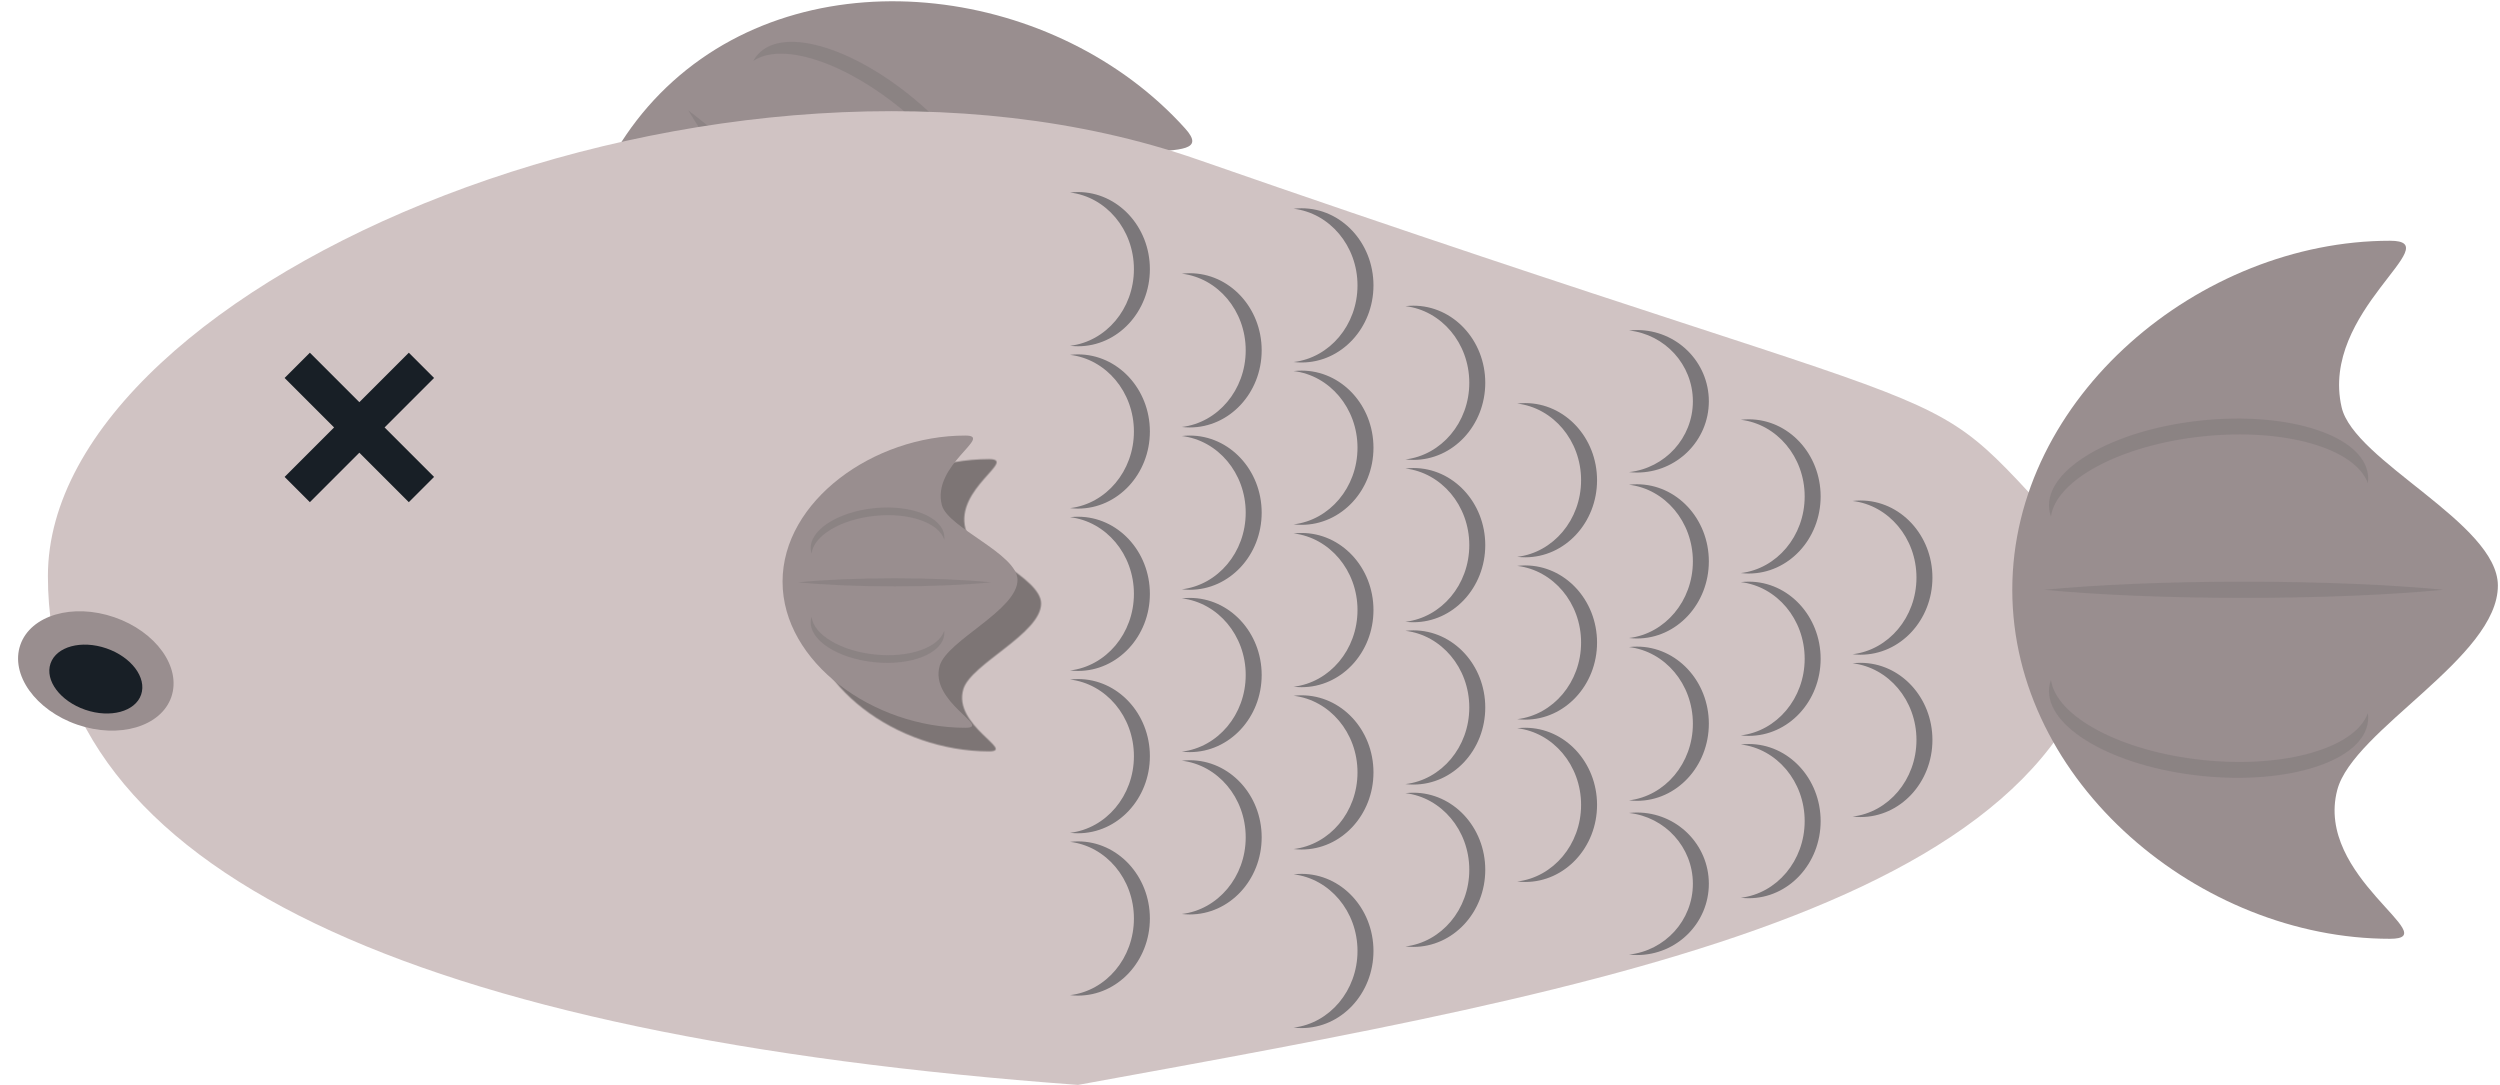
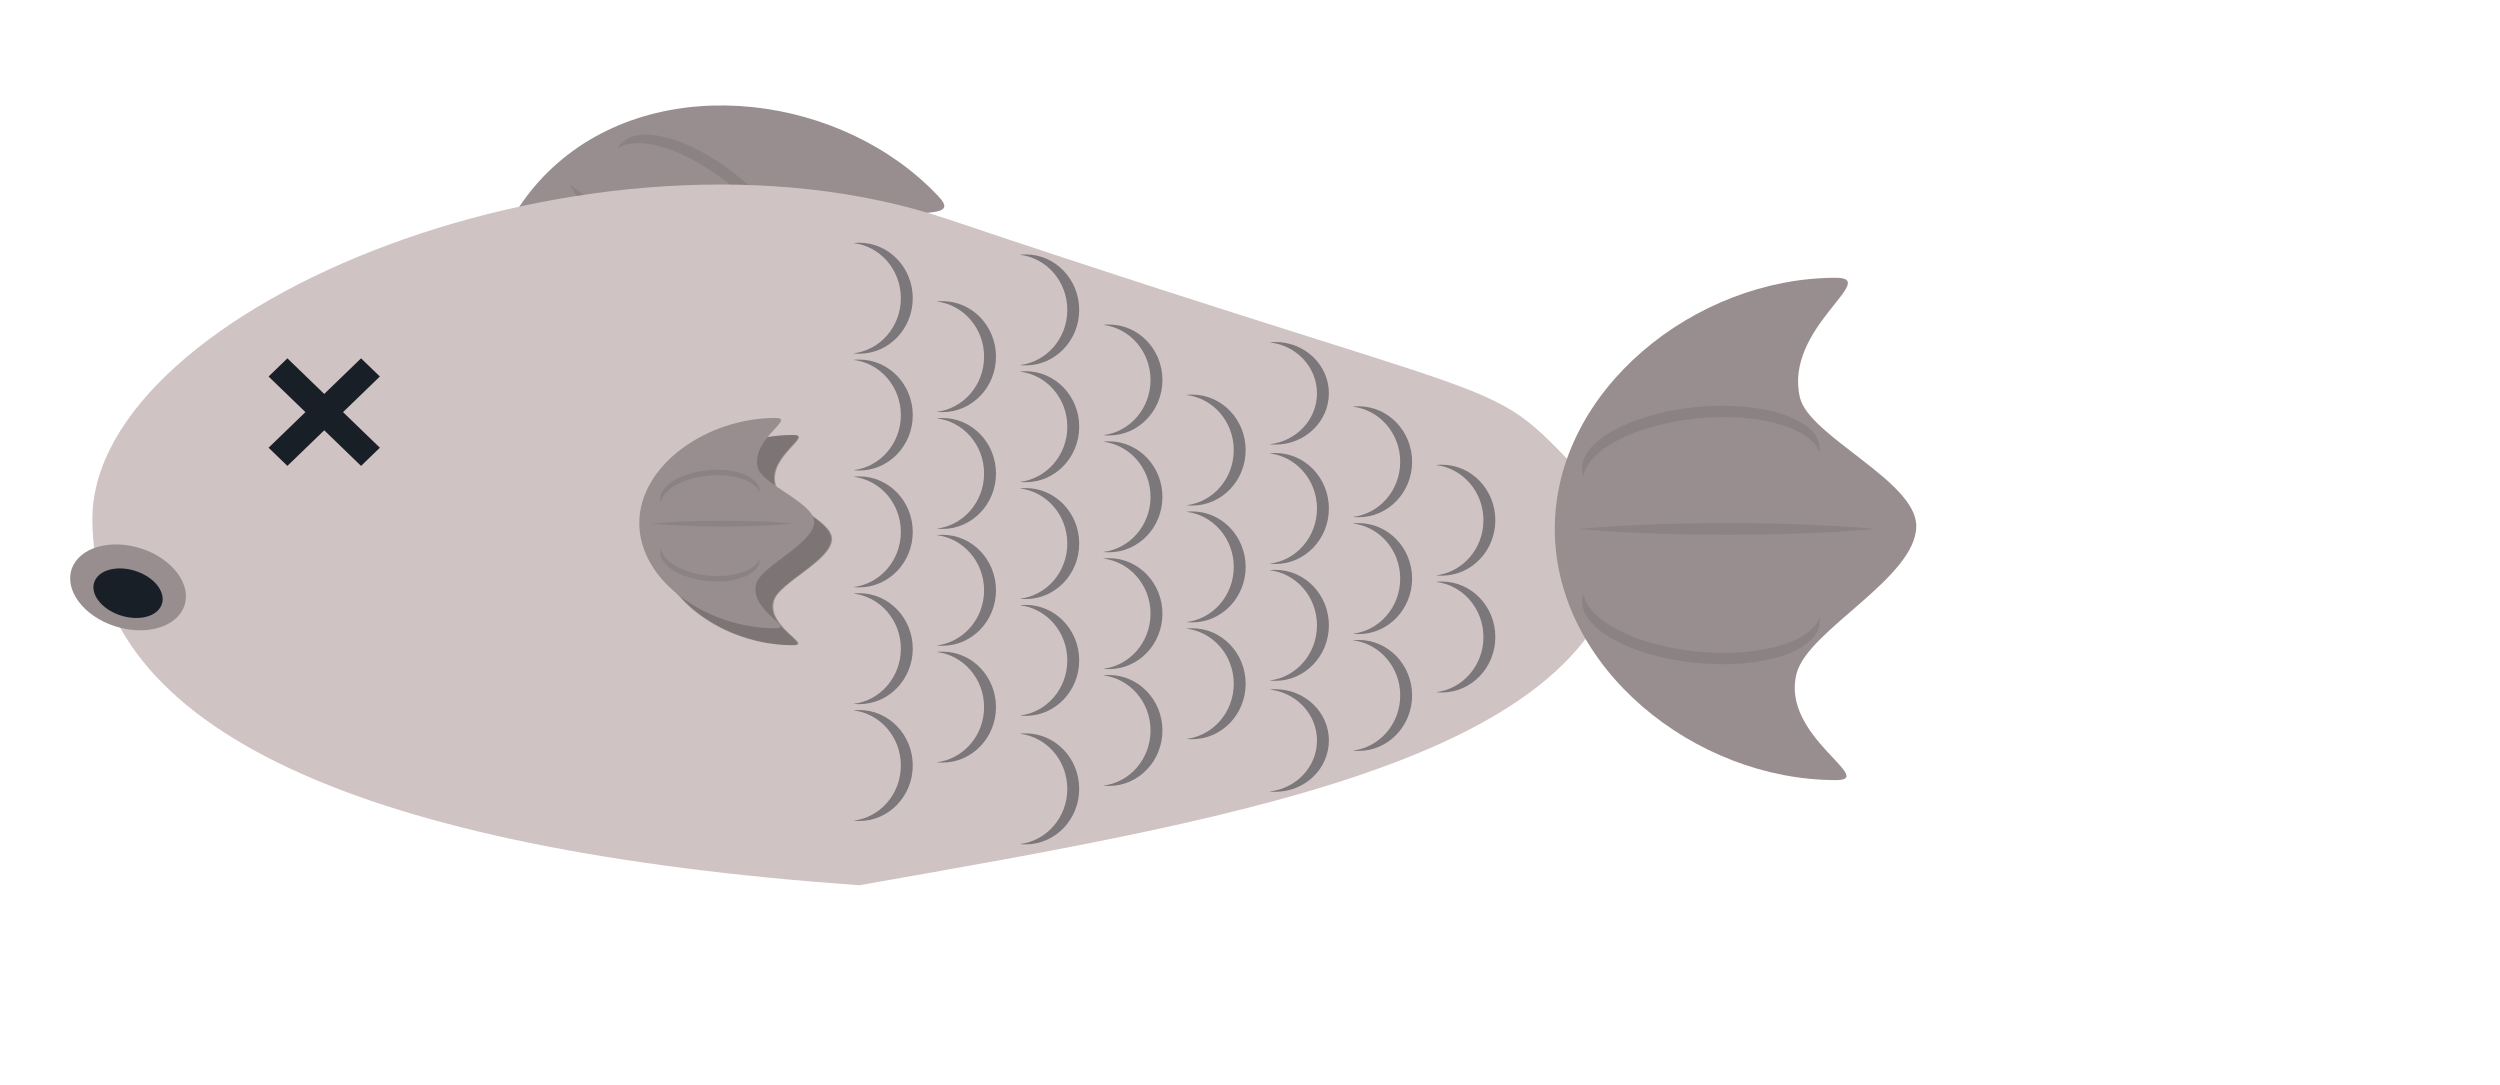
- <svg xmlns="http://www.w3.org/2000/svg" xmlns:xlink="http://www.w3.org/1999/xlink" width="106px" height="46px" viewBox="0 0 106 46" version="1.1">
-   <defs>
+ <svg xmlns="http://www.w3.org/2000/svg" xmlns:xlink="http://www.w3.org/1999/xlink" width="106px" height="46px" viewBox="0 0 106 46" version="1.1" id="svg2">
+   <defs id="defs8">
    <path d="M7.749,12.39 C8.908,12.39 6.199,11.291 6.667,9.748 C6.992,8.678 9.969,7.395 9.962,6.117 C9.956,5.013 7.009,3.912 6.756,2.954 C6.305,1.249 8.984,0 7.749,0 C3.858,0 0,2.774 0,6.195 C0,9.616 3.858,12.39 7.749,12.39 Z" id="path-1" />
    <filter x="-50%" y="-50%" width="200%" height="200%" filterUnits="objectBoundingBox" id="filter-2">
-       <feOffset dx="1" dy="1" in="SourceAlpha" result="shadowOffsetOuter1" />
-       <feColorMatrix values="0 0 0 0 0   0 0 0 0 0   0 0 0 0 0  0 0 0 0.4 0" type="matrix" in="shadowOffsetOuter1" />
+       <feOffset dx="1" dy="1" in="SourceAlpha" result="shadowOffsetOuter1" id="feOffset12" />
+       <feColorMatrix values="0 0 0 0 0   0 0 0 0 0   0 0 0 0 0  0 0 0 0.4 0" type="matrix" in="shadowOffsetOuter1" id="feColorMatrix14" />
    </filter>
  </defs>
-   <g id="Page-1" stroke="none" stroke-width="1" fill="none" fill-rule="evenodd">
-     <g id="Fish" transform="translate(0, -7)">
-       <g id="Tail-Copy" transform="translate(35.41027, 18.38256) rotate(48) translate(-35.41027, -18.38256) translate(24.91026, 3.382563)">
-         <path d="M16.015,29.597 C18.409,29.597 12.811,26.973 13.779,23.286 C14.451,20.731 20.603,17.667 20.589,14.613 C20.577,11.975 14.486,9.344 13.963,7.057 C13.031,2.984 18.568,-9.59232693e-14 16.015,-9.59232693e-14 C7.974,-9.59232693e-14 -1.3500312e-13,6.626 -1.3500312e-13,14.799 C-1.3500312e-13,22.972 7.974,29.597 16.015,29.597 Z" id="Oval-13" fill="#998E8F" />
-         <path d="M6.489,16.061 C6.6,16.088 6.713,16.102 6.827,16.102 C8.51,16.102 9.874,13.059 9.874,9.305 C9.874,5.551 8.51,2.508 6.827,2.508 C6.713,2.508 6.6,2.522 6.489,2.549 C8.012,2.925 9.197,5.806 9.197,9.305 C9.197,12.804 8.012,15.685 6.489,16.061 Z" id="Combined-Shape-Copy-38" fill-opacity="0.103" fill="#181F26" transform="translate(8.181475, 9.304958) rotate(264) translate(-8.181475, -9.304958) " />
-         <path d="M6.489,27.762 C6.6,27.789 6.713,27.803 6.827,27.803 C8.51,27.803 9.874,24.76 9.874,21.006 C9.874,17.252 8.51,14.209 6.827,14.209 C6.713,14.209 6.6,14.223 6.489,14.251 C8.012,14.626 9.197,17.508 9.197,21.006 C9.197,24.505 8.012,27.386 6.489,27.762 Z" id="Combined-Shape-Copy-40" fill-opacity="0.103" fill="#181F26" transform="translate(8.181475, 21.00626) scale(1, -1) rotate(264) translate(-8.181475, -21.00626) " />
-         <path d="M1.354,15.143 C3.575,15.57 6.55,15.831 9.818,15.831 C13.087,15.831 16.061,15.57 18.282,15.143 C16.061,14.716 13.087,14.455 9.818,14.455 C6.55,14.455 3.575,14.716 1.354,15.143 Z" id="Combined-Shape" fill-opacity="0.1" fill="#181F26" />
+   <g id="Page-1" transform="matrix(0.744461,0,0,0.7196289,2.404313,4.431792)" style="fill:none;fill-rule:evenodd;stroke:none;stroke-width:1">
+     <g id="fish" transform="translate(0,-7)">
+       <g id="Tail-Copy" transform="matrix(0.6691306,0.7431448,-0.7431448,0.6691306,39.53157,0.5425832)">
+         <path d="m 16.015,29.597 c 2.394,0 -3.203,-2.625 -2.235,-6.311 0.671,-2.555 6.823,-5.619 6.809,-8.673 C 20.577,11.975 14.486,9.344 13.963,7.057 13.031,2.984 18.568,0 16.015,0 7.974,0 0,6.626 0,14.799 0,22.972 7.974,29.597 16.015,29.597 Z" id="Oval-13" style="fill:#998e8f" />
+         <path d="m 6.489,16.061 c 0.111,0.027 0.224,0.041 0.339,0.041 1.683,0 3.047,-3.043 3.047,-6.797 0,-3.754 -1.364,-6.797 -3.047,-6.797 -0.114,0 -0.227,0.014 -0.339,0.041 1.524,0.376 2.709,3.257 2.709,6.756 0,3.499 -1.185,6.38 -2.709,6.756 z" id="Combined-Shape-Copy-38" transform="matrix(-0.1045285,-0.9945219,0.9945219,-0.1045285,-0.2173125,18.41425)" style="fill:#181f26;fill-opacity:0.103" />
+         <path d="m 6.489,27.762 c 0.111,0.027 0.224,0.041 0.339,0.041 1.683,0 3.047,-3.043 3.047,-6.797 0,-3.754 -1.364,-6.797 -3.047,-6.797 -0.114,0 -0.227,0.014 -0.339,0.041 1.524,0.376 2.709,3.257 2.709,6.756 0,3.499 -1.185,6.38 -2.709,6.756 z" id="Combined-Shape-Copy-40" transform="matrix(-0.1045285,0.9945219,0.9945219,0.1045285,-11.85451,10.67385)" style="fill:#181f26;fill-opacity:0.103" />
+         <path d="m 1.354,15.143 c 2.221,0.427 5.195,0.688 8.464,0.688 3.268,0 6.243,-0.261 8.464,-0.688 -2.221,-0.427 -5.195,-0.688 -8.464,-0.688 -3.268,0 -6.243,0.261 -8.464,0.688 z" id="Combined-Shape" style="fill:#181f26;fill-opacity:0.1" />
      </g>
-       <path d="M45.708,53 C68.392,48.87 89.384,45.194 89.384,31.428 C79.904,21.792 88.368,26.844 50.786,13.766 C30.7,6.776 2.031,18.883 2.031,31.428 C2.031,43.973 17.606,50.935 45.708,53 Z" id="Oval-12" fill="#D0C3C3" />
-       <path d="M14.479,24.366 L11.512,24.366 L11.512,25.881 L14.479,25.881 L14.479,28.848 L15.993,28.848 L15.993,25.881 L18.96,25.881 L18.96,24.366 L15.993,24.366 L15.993,21.399 L14.479,21.399 L14.479,24.366 Z" id="Combined-Shape" fill="#181F26" transform="translate(15.23587, 25.12338) rotate(45) translate(-15.23587, -25.12338) " />
-       <g id="Scales" transform="translate(45.36903, 15.14286)" fill-opacity="0.461" fill="#181F26">
-         <path d="M-7.64666108e-15,6.519 C0.111,6.532 0.224,6.539 0.339,6.539 C2.021,6.539 3.386,5.075 3.386,3.269 C3.386,1.464 2.021,0 0.339,0 C0.224,0 0.111,0.007 3.45556916e-15,0.02 C1.524,0.201 2.709,1.587 2.709,3.269 C2.709,4.952 1.524,6.338 -5.73152636e-15,6.519 Z" id="Combined-Shape" />
-         <path d="M-7.64666108e-15,13.402 C0.111,13.415 0.224,13.422 0.339,13.422 C2.021,13.422 3.386,11.958 3.386,10.153 C3.386,8.347 2.021,6.883 0.339,6.883 C0.224,6.883 0.111,6.89 3.45556916e-15,6.903 C1.524,7.084 2.709,8.47 2.709,10.153 C2.709,11.835 1.524,13.221 -5.73152636e-15,13.402 Z" id="Combined-Shape-Copy-8" />
-         <path d="M-1.72362125e-14,20.285 C0.111,20.298 0.224,20.305 0.339,20.305 C2.021,20.305 3.386,18.841 3.386,17.036 C3.386,15.23 2.021,13.766 0.339,13.766 C0.224,13.766 0.111,13.773 -4.4408921e-15,13.786 C1.524,13.967 2.709,15.353 2.709,17.036 C2.709,18.719 1.524,20.105 -1.68892678e-14,20.285 Z" id="Combined-Shape-Copy-9" />
-         <path d="M-1.57374114e-14,27.168 C0.111,27.182 0.224,27.188 0.339,27.188 C2.021,27.188 3.386,25.725 3.386,23.919 C3.386,22.113 2.021,20.649 0.339,20.649 C0.224,20.649 0.111,20.656 -6.38378239e-16,20.669 C1.524,20.85 2.709,22.236 2.709,23.919 C2.709,25.602 1.524,26.988 -1.32671651e-14,27.168 Z" id="Combined-Shape-Copy-10" />
-         <path d="M4.74,9.961 C4.851,9.974 4.964,9.981 5.079,9.981 C6.762,9.981 8.126,8.517 8.126,6.711 C8.126,4.905 6.762,3.442 5.079,3.442 C4.964,3.442 4.851,3.448 4.74,3.462 C6.264,3.642 7.449,5.028 7.449,6.711 C7.449,8.394 6.264,9.78 4.74,9.961 Z" id="Combined-Shape-Copy-15" />
-         <path d="M4.74,16.844 C4.851,16.857 4.964,16.864 5.079,16.864 C6.762,16.864 8.126,15.4 8.126,13.594 C8.126,11.788 6.762,10.325 5.079,10.325 C4.964,10.325 4.851,10.331 4.74,10.345 C6.264,10.525 7.449,11.911 7.449,13.594 C7.449,15.277 6.264,16.663 4.74,16.844 Z" id="Combined-Shape-Copy-14" />
-         <path d="M4.74,23.727 C4.851,23.74 4.964,23.747 5.079,23.747 C6.762,23.747 8.126,22.283 8.126,20.477 C8.126,18.672 6.762,17.208 5.079,17.208 C4.964,17.208 4.851,17.215 4.74,17.228 C6.264,17.408 7.449,18.794 7.449,20.477 C7.449,22.16 6.264,23.546 4.74,23.727 Z" id="Combined-Shape-Copy-13" />
-         <path d="M4.74,30.61 C4.851,30.623 4.964,30.63 5.079,30.63 C6.762,30.63 8.126,29.166 8.126,27.36 C8.126,25.555 6.762,24.091 5.079,24.091 C4.964,24.091 4.851,24.098 4.74,24.111 C6.264,24.292 7.449,25.677 7.449,27.36 C7.449,29.043 6.264,30.429 4.74,30.61 Z" id="Combined-Shape-Copy-12" />
-         <path d="M9.48,7.207 C9.591,7.221 9.704,7.227 9.819,7.227 C11.502,7.227 12.866,5.763 12.866,3.958 C12.866,2.152 11.502,0.688 9.819,0.688 C9.704,0.688 9.591,0.695 9.48,0.708 C11.004,0.889 12.189,2.275 12.189,3.958 C12.189,5.641 11.004,7.027 9.48,7.207 Z" id="Combined-Shape-Copy-19" />
-         <path d="M9.48,14.09 C9.591,14.104 9.704,14.11 9.819,14.11 C11.502,14.11 12.866,12.647 12.866,10.841 C12.866,9.035 11.502,7.571 9.819,7.571 C9.704,7.571 9.591,7.578 9.48,7.591 C11.004,7.772 12.189,9.158 12.189,10.841 C12.189,12.524 11.004,13.91 9.48,14.09 Z" id="Combined-Shape-Copy-18" />
-         <path d="M9.48,20.974 C9.591,20.987 9.704,20.994 9.819,20.994 C11.502,20.994 12.866,19.53 12.866,17.724 C12.866,15.918 11.502,14.455 9.819,14.455 C9.704,14.455 9.591,14.461 9.48,14.474 C11.004,14.655 12.189,16.041 12.189,17.724 C12.189,19.407 11.004,20.793 9.48,20.974 Z" id="Combined-Shape-Copy-17" />
-         <path d="M9.48,27.857 C9.591,27.87 9.704,27.877 9.819,27.877 C11.502,27.877 12.866,26.413 12.866,24.607 C12.866,22.801 11.502,21.338 9.819,21.338 C9.704,21.338 9.591,21.344 9.48,21.358 C11.004,21.538 12.189,22.924 12.189,24.607 C12.189,26.29 11.004,27.676 9.48,27.857 Z" id="Combined-Shape-Copy-16" />
-         <path d="M14.22,11.337 C14.331,11.35 14.444,11.357 14.559,11.357 C16.242,11.357 17.606,9.893 17.606,8.088 C17.606,6.282 16.242,4.818 14.559,4.818 C14.444,4.818 14.331,4.825 14.22,4.838 C15.744,5.019 16.929,6.405 16.929,8.088 C16.929,9.771 15.744,11.156 14.22,11.337 Z" id="Combined-Shape-Copy-23" />
-         <path d="M14.22,18.22 C14.331,18.233 14.444,18.24 14.559,18.24 C16.242,18.24 17.606,16.776 17.606,14.971 C17.606,13.165 16.242,11.701 14.559,11.701 C14.444,11.701 14.331,11.708 14.22,11.721 C15.744,11.902 16.929,13.288 16.929,14.971 C16.929,16.654 15.744,18.04 14.22,18.22 Z" id="Combined-Shape-Copy-22" />
-         <path d="M14.22,25.103 C14.331,25.117 14.444,25.123 14.559,25.123 C16.242,25.123 17.606,23.66 17.606,21.854 C17.606,20.048 16.242,18.584 14.559,18.584 C14.444,18.584 14.331,18.591 14.22,18.604 C15.744,18.785 16.929,20.171 16.929,21.854 C16.929,23.537 15.744,24.923 14.22,25.103 Z" id="Combined-Shape-Copy-21" />
-         <path d="M14.22,31.987 C14.331,32 14.444,32.006 14.559,32.006 C16.242,32.006 17.606,30.543 17.606,28.737 C17.606,26.931 16.242,25.468 14.559,25.468 C14.444,25.468 14.331,25.474 14.22,25.487 C15.744,25.668 16.929,27.054 16.929,28.737 C16.929,30.42 15.744,31.806 14.22,31.987 Z" id="Combined-Shape-Copy-20" />
-         <path d="M9.48,35.428 C9.591,35.441 9.704,35.448 9.819,35.448 C11.502,35.448 12.866,33.984 12.866,32.179 C12.866,30.373 11.502,28.909 9.819,28.909 C9.704,28.909 9.591,28.916 9.48,28.929 C11.004,29.11 12.189,30.496 12.189,32.179 C12.189,33.861 11.004,35.247 9.48,35.428 Z" id="Combined-Shape-Copy-27" />
-         <path d="M18.96,15.467 C19.071,15.48 19.184,15.487 19.299,15.487 C20.982,15.487 22.346,14.023 22.346,12.218 C22.346,10.412 20.982,8.948 19.299,8.948 C19.184,8.948 19.071,8.955 18.96,8.968 C20.484,9.149 21.669,10.535 21.669,12.218 C21.669,13.9 20.484,15.286 18.96,15.467 Z" id="Combined-Shape-Copy-26" />
-         <path d="M18.96,22.35 C19.071,22.363 19.184,22.37 19.299,22.37 C20.982,22.37 22.346,20.906 22.346,19.101 C22.346,17.295 20.982,15.831 19.299,15.831 C19.184,15.831 19.071,15.838 18.96,15.851 C20.484,16.032 21.669,17.418 21.669,19.101 C21.669,20.784 20.484,22.169 18.96,22.35 Z" id="Combined-Shape-Copy-25" />
-         <path d="M18.96,29.233 C19.071,29.246 19.184,29.253 19.299,29.253 C20.982,29.253 22.346,27.789 22.346,25.984 C22.346,24.178 20.982,22.714 19.299,22.714 C19.184,22.714 19.071,22.721 18.96,22.734 C20.484,22.915 21.669,24.301 21.669,25.984 C21.669,27.667 20.484,29.053 18.96,29.233 Z" id="Combined-Shape-Copy-24" />
-         <path d="M23.7,11.875 C23.811,11.887 23.924,11.893 24.039,11.893 C25.722,11.893 27.086,10.54 27.086,8.872 C27.086,7.203 25.722,5.851 24.039,5.851 C23.924,5.851 23.811,5.857 23.7,5.869 C25.224,6.036 26.409,7.317 26.409,8.872 C26.409,10.427 25.224,11.708 23.7,11.875 Z" id="Combined-Shape-Copy-31" />
-         <path d="M23.7,18.909 C23.811,18.922 23.924,18.929 24.039,18.929 C25.722,18.929 27.086,17.465 27.086,15.659 C27.086,13.853 25.722,12.39 24.039,12.39 C23.924,12.39 23.811,12.396 23.7,12.41 C25.224,12.59 26.409,13.976 26.409,15.659 C26.409,17.342 25.224,18.728 23.7,18.909 Z" id="Combined-Shape-Copy-30" />
-         <path d="M23.7,25.792 C23.811,25.805 23.924,25.812 24.039,25.812 C25.722,25.812 27.086,24.348 27.086,22.542 C27.086,20.737 25.722,19.273 24.039,19.273 C23.924,19.273 23.811,19.279 23.7,19.293 C25.224,19.473 26.409,20.859 26.409,22.542 C26.409,24.225 25.224,25.611 23.7,25.792 Z" id="Combined-Shape-Copy-29" />
-         <path d="M23.7,32.332 C23.811,32.344 23.924,32.351 24.039,32.351 C25.722,32.351 27.086,30.998 27.086,29.329 C27.086,27.661 25.722,26.308 24.039,26.308 C23.924,26.308 23.811,26.315 23.7,26.327 C25.224,26.494 26.409,27.774 26.409,29.329 C26.409,30.885 25.224,32.165 23.7,32.332 Z" id="Combined-Shape-Copy-28" />
-         <path d="M28.44,16.155 C28.551,16.169 28.664,16.175 28.779,16.175 C30.462,16.175 31.826,14.712 31.826,12.906 C31.826,11.1 30.462,9.636 28.779,9.636 C28.664,9.636 28.551,9.643 28.44,9.656 C29.964,9.837 31.149,11.223 31.149,12.906 C31.149,14.589 29.964,15.975 28.44,16.155 Z" id="Combined-Shape-Copy-35" />
-         <path d="M28.44,23.038 C28.551,23.052 28.664,23.058 28.779,23.058 C30.462,23.058 31.826,21.595 31.826,19.789 C31.826,17.983 30.462,16.519 28.779,16.519 C28.664,16.519 28.551,16.526 28.44,16.539 C29.964,16.72 31.149,18.106 31.149,19.789 C31.149,21.472 29.964,22.858 28.44,23.038 Z" id="Combined-Shape-Copy-34" />
-         <path d="M28.44,29.922 C28.551,29.935 28.664,29.942 28.779,29.942 C30.462,29.942 31.826,28.478 31.826,26.672 C31.826,24.866 30.462,23.403 28.779,23.403 C28.664,23.403 28.551,23.409 28.44,23.423 C29.964,23.603 31.149,24.989 31.149,26.672 C31.149,28.355 29.964,29.741 28.44,29.922 Z" id="Combined-Shape-Copy-33" />
-         <path d="M33.18,19.597 C33.291,19.61 33.404,19.617 33.519,19.617 C35.202,19.617 36.566,18.153 36.566,16.347 C36.566,14.542 35.202,13.078 33.519,13.078 C33.404,13.078 33.291,13.085 33.18,13.098 C34.704,13.279 35.889,14.665 35.889,16.347 C35.889,18.03 34.704,19.416 33.18,19.597 Z" id="Combined-Shape-Copy-37" />
-         <path d="M33.18,26.48 C33.291,26.493 33.404,26.5 33.519,26.5 C35.202,26.5 36.566,25.036 36.566,23.231 C36.566,21.425 35.202,19.961 33.519,19.961 C33.404,19.961 33.291,19.968 33.18,19.981 C34.704,20.162 35.889,21.548 35.889,23.231 C35.889,24.913 34.704,26.299 33.18,26.48 Z" id="Combined-Shape-Copy-36" />
-         <path d="M-8.8817842e-16,34.051 C0.111,34.065 0.224,34.071 0.339,34.071 C2.021,34.071 3.386,32.608 3.386,30.802 C3.386,28.996 2.021,27.532 0.339,27.532 C0.224,27.532 0.111,27.539 7.56339436e-15,27.552 C1.524,27.733 2.709,29.119 2.709,30.802 C2.709,32.485 1.524,33.871 -1.23512311e-15,34.051 Z" id="Combined-Shape-Copy-11" />
+       <path d="M 45.708,53 C 68.392,48.87 89.384,45.194 89.384,31.428 79.904,21.792 88.368,26.844 50.786,13.766 30.7,6.776 2.031,18.883 2.031,31.428 2.031,43.973 17.606,50.935 45.708,53 Z" id="Oval-12" style="fill:#d0c3c3" />
+       <path d="m 14.479,24.366 -2.967,0 0,1.514 2.967,0 0,2.967 1.514,0 0,-2.967 2.967,0 0,-1.514 -2.967,0 0,-2.967 -1.514,0 0,2.967 z" id="path24" transform="matrix(0.7071068,0.7071068,-0.7071068,0.7071068,22.22739,-3.414919)" style="fill:#181f26" />
+       <g id="Scales" transform="translate(45.36903,15.14286)" style="fill:#181f26;fill-opacity:0.461">
+         <path d="M 0,6.519 C 0.111,6.532 0.224,6.539 0.339,6.539 2.021,6.539 3.386,5.075 3.386,3.269 3.386,1.464 2.021,0 0.339,0 0.224,0 0.111,0.007 0,0.02 1.524,0.201 2.709,1.587 2.709,3.269 2.709,4.952 1.524,6.338 0,6.519 Z" id="path27" />
+         <path d="m 0,13.402 c 0.111,0.013 0.224,0.02 0.339,0.02 1.683,0 3.047,-1.464 3.047,-3.269 0,-1.806 -1.364,-3.269 -3.047,-3.269 C 0.224,6.883 0.111,6.89 0,6.903 1.524,7.084 2.709,8.47 2.709,10.153 2.709,11.835 1.524,13.221 0,13.402 Z" id="Combined-Shape-Copy-8" />
+         <path d="m 0,20.285 c 0.111,0.013 0.224,0.02 0.339,0.02 1.683,0 3.047,-1.464 3.047,-3.269 0,-1.806 -1.364,-3.269 -3.047,-3.269 -0.114,0 -0.227,0.007 -0.339,0.02 1.524,0.181 2.709,1.567 2.709,3.25 0,1.683 -1.185,3.069 -2.709,3.25 z" id="Combined-Shape-Copy-9" />
+         <path d="m 0,27.168 c 0.111,0.013 0.224,0.02 0.339,0.02 1.683,0 3.047,-1.464 3.047,-3.269 0,-1.806 -1.364,-3.269 -3.047,-3.269 -0.114,0 -0.227,0.007 -0.339,0.02 1.524,0.181 2.709,1.567 2.709,3.25 0,1.683 -1.185,3.069 -2.709,3.25 z" id="Combined-Shape-Copy-10" />
+         <path d="m 4.74,9.961 c 0.111,0.013 0.224,0.02 0.339,0.02 1.683,0 3.047,-1.464 3.047,-3.269 0,-1.806 -1.364,-3.269 -3.047,-3.269 -0.114,0 -0.227,0.007 -0.339,0.02 1.524,0.181 2.709,1.567 2.709,3.25 0,1.683 -1.185,3.069 -2.709,3.25 z" id="Combined-Shape-Copy-15" />
+         <path d="m 4.74,16.844 c 0.111,0.013 0.224,0.02 0.339,0.02 1.683,0 3.047,-1.464 3.047,-3.269 0,-1.806 -1.364,-3.269 -3.047,-3.269 -0.114,0 -0.227,0.007 -0.339,0.02 1.524,0.181 2.709,1.567 2.709,3.25 0,1.683 -1.185,3.069 -2.709,3.25 z" id="Combined-Shape-Copy-14" />
+         <path d="m 4.74,23.727 c 0.111,0.013 0.224,0.02 0.339,0.02 1.683,0 3.047,-1.464 3.047,-3.269 0,-1.806 -1.364,-3.269 -3.047,-3.269 -0.114,0 -0.227,0.007 -0.339,0.02 1.524,0.181 2.709,1.567 2.709,3.25 0,1.683 -1.185,3.069 -2.709,3.25 z" id="Combined-Shape-Copy-13" />
+         <path d="m 4.74,30.61 c 0.111,0.013 0.224,0.02 0.339,0.02 1.683,0 3.047,-1.464 3.047,-3.269 0,-1.806 -1.364,-3.269 -3.047,-3.269 -0.114,0 -0.227,0.007 -0.339,0.02 1.524,0.181 2.709,1.567 2.709,3.25 0,1.683 -1.185,3.069 -2.709,3.25 z" id="Combined-Shape-Copy-12" />
+         <path d="m 9.48,7.207 c 0.111,0.013 0.224,0.02 0.339,0.02 1.683,0 3.047,-1.464 3.047,-3.269 0,-1.806 -1.364,-3.269 -3.047,-3.269 -0.114,0 -0.227,0.007 -0.339,0.02 1.524,0.181 2.709,1.567 2.709,3.25 0,1.683 -1.185,3.069 -2.709,3.25 z" id="Combined-Shape-Copy-19" />
+         <path d="m 9.48,14.09 c 0.111,0.013 0.224,0.02 0.339,0.02 1.683,0 3.047,-1.464 3.047,-3.269 0,-1.806 -1.364,-3.269 -3.047,-3.269 -0.114,0 -0.227,0.007 -0.339,0.02 1.524,0.181 2.709,1.567 2.709,3.25 0,1.683 -1.185,3.069 -2.709,3.25 z" id="Combined-Shape-Copy-18" />
+         <path d="m 9.48,20.974 c 0.111,0.013 0.224,0.02 0.339,0.02 1.683,0 3.047,-1.464 3.047,-3.269 0,-1.806 -1.364,-3.269 -3.047,-3.269 -0.114,0 -0.227,0.007 -0.339,0.02 1.524,0.181 2.709,1.567 2.709,3.25 0,1.683 -1.185,3.069 -2.709,3.25 z" id="Combined-Shape-Copy-17" />
+         <path d="m 9.48,27.857 c 0.111,0.013 0.224,0.02 0.339,0.02 1.683,0 3.047,-1.464 3.047,-3.269 0,-1.806 -1.364,-3.269 -3.047,-3.269 -0.114,0 -0.227,0.007 -0.339,0.02 1.524,0.181 2.709,1.567 2.709,3.25 0,1.683 -1.185,3.069 -2.709,3.25 z" id="Combined-Shape-Copy-16" />
+         <path d="m 14.22,11.337 c 0.111,0.013 0.224,0.02 0.339,0.02 1.683,0 3.047,-1.464 3.047,-3.269 0,-1.806 -1.364,-3.269 -3.047,-3.269 -0.114,0 -0.227,0.007 -0.339,0.02 1.524,0.181 2.709,1.567 2.709,3.25 0,1.683 -1.185,3.069 -2.709,3.25 z" id="Combined-Shape-Copy-23" />
+         <path d="m 14.22,18.22 c 0.111,0.013 0.224,0.02 0.339,0.02 1.683,0 3.047,-1.464 3.047,-3.269 0,-1.806 -1.364,-3.269 -3.047,-3.269 -0.114,0 -0.227,0.007 -0.339,0.02 1.524,0.181 2.709,1.567 2.709,3.25 0,1.683 -1.185,3.069 -2.709,3.25 z" id="Combined-Shape-Copy-22" />
+         <path d="m 14.22,25.103 c 0.111,0.013 0.224,0.02 0.339,0.02 1.683,0 3.047,-1.464 3.047,-3.269 0,-1.806 -1.364,-3.269 -3.047,-3.269 -0.114,0 -0.227,0.007 -0.339,0.02 1.524,0.181 2.709,1.567 2.709,3.25 0,1.683 -1.185,3.069 -2.709,3.25 z" id="Combined-Shape-Copy-21" />
+         <path d="m 14.22,31.987 c 0.111,0.013 0.224,0.02 0.339,0.02 1.683,0 3.047,-1.464 3.047,-3.269 0,-1.806 -1.364,-3.269 -3.047,-3.269 -0.114,0 -0.227,0.007 -0.339,0.02 1.524,0.181 2.709,1.567 2.709,3.25 0,1.683 -1.185,3.069 -2.709,3.25 z" id="Combined-Shape-Copy-20" />
+         <path d="m 9.48,35.428 c 0.111,0.013 0.224,0.02 0.339,0.02 1.683,0 3.047,-1.464 3.047,-3.269 0,-1.806 -1.364,-3.269 -3.047,-3.269 -0.114,0 -0.227,0.007 -0.339,0.02 1.524,0.181 2.709,1.567 2.709,3.25 0,1.683 -1.185,3.069 -2.709,3.25 z" id="Combined-Shape-Copy-27" />
+         <path d="m 18.96,15.467 c 0.111,0.013 0.224,0.02 0.339,0.02 1.683,0 3.047,-1.464 3.047,-3.269 0,-1.806 -1.364,-3.269 -3.047,-3.269 -0.114,0 -0.227,0.007 -0.339,0.02 1.524,0.181 2.709,1.567 2.709,3.25 0,1.683 -1.185,3.069 -2.709,3.25 z" id="Combined-Shape-Copy-26" />
+         <path d="m 18.96,22.35 c 0.111,0.013 0.224,0.02 0.339,0.02 1.683,0 3.047,-1.464 3.047,-3.269 0,-1.806 -1.364,-3.269 -3.047,-3.269 -0.114,0 -0.227,0.007 -0.339,0.02 1.524,0.181 2.709,1.567 2.709,3.25 0,1.683 -1.185,3.069 -2.709,3.25 z" id="Combined-Shape-Copy-25" />
+         <path d="m 18.96,29.233 c 0.111,0.013 0.224,0.02 0.339,0.02 1.683,0 3.047,-1.464 3.047,-3.269 0,-1.806 -1.364,-3.269 -3.047,-3.269 -0.114,0 -0.227,0.007 -0.339,0.02 1.524,0.181 2.709,1.567 2.709,3.25 0,1.683 -1.185,3.069 -2.709,3.25 z" id="Combined-Shape-Copy-24" />
+         <path d="m 23.7,11.875 c 0.111,0.012 0.224,0.018 0.339,0.018 1.683,0 3.047,-1.353 3.047,-3.021 0,-1.669 -1.364,-3.021 -3.047,-3.021 -0.114,0 -0.227,0.006 -0.339,0.018 1.524,0.167 2.709,1.448 2.709,3.003 0,1.555 -1.185,2.836 -2.709,3.003 z" id="Combined-Shape-Copy-31" />
+         <path d="m 23.7,18.909 c 0.111,0.013 0.224,0.02 0.339,0.02 1.683,0 3.047,-1.464 3.047,-3.269 0,-1.806 -1.364,-3.269 -3.047,-3.269 -0.114,0 -0.227,0.007 -0.339,0.02 1.524,0.181 2.709,1.567 2.709,3.25 0,1.683 -1.185,3.069 -2.709,3.25 z" id="Combined-Shape-Copy-30" />
+         <path d="m 23.7,25.792 c 0.111,0.013 0.224,0.02 0.339,0.02 1.683,0 3.047,-1.464 3.047,-3.269 0,-1.806 -1.364,-3.269 -3.047,-3.269 -0.114,0 -0.227,0.007 -0.339,0.02 1.524,0.181 2.709,1.567 2.709,3.25 0,1.683 -1.185,3.069 -2.709,3.25 z" id="Combined-Shape-Copy-29" />
+         <path d="m 23.7,32.332 c 0.111,0.012 0.224,0.018 0.339,0.018 1.683,0 3.047,-1.353 3.047,-3.021 0,-1.669 -1.364,-3.021 -3.047,-3.021 -0.114,0 -0.227,0.006 -0.339,0.018 1.524,0.167 2.709,1.448 2.709,3.003 0,1.555 -1.185,2.836 -2.709,3.003 z" id="Combined-Shape-Copy-28" />
+         <path d="m 28.44,16.155 c 0.111,0.013 0.224,0.02 0.339,0.02 1.683,0 3.047,-1.464 3.047,-3.269 0,-1.806 -1.364,-3.269 -3.047,-3.269 -0.114,0 -0.227,0.007 -0.339,0.02 1.524,0.181 2.709,1.567 2.709,3.25 0,1.683 -1.185,3.069 -2.709,3.25 z" id="Combined-Shape-Copy-35" />
+         <path d="m 28.44,23.038 c 0.111,0.013 0.224,0.02 0.339,0.02 1.683,0 3.047,-1.464 3.047,-3.269 0,-1.806 -1.364,-3.269 -3.047,-3.269 -0.114,0 -0.227,0.007 -0.339,0.02 1.524,0.181 2.709,1.567 2.709,3.25 0,1.683 -1.185,3.069 -2.709,3.25 z" id="Combined-Shape-Copy-34" />
+         <path d="m 28.44,29.922 c 0.111,0.013 0.224,0.02 0.339,0.02 1.683,0 3.047,-1.464 3.047,-3.269 0,-1.806 -1.364,-3.269 -3.047,-3.269 -0.114,0 -0.227,0.007 -0.339,0.02 1.524,0.181 2.709,1.567 2.709,3.25 0,1.683 -1.185,3.069 -2.709,3.25 z" id="Combined-Shape-Copy-33" />
+         <path d="m 33.18,19.597 c 0.111,0.013 0.224,0.02 0.339,0.02 1.683,0 3.047,-1.464 3.047,-3.269 0,-1.806 -1.364,-3.269 -3.047,-3.269 -0.114,0 -0.227,0.007 -0.339,0.02 1.524,0.181 2.709,1.567 2.709,3.25 0,1.683 -1.185,3.069 -2.709,3.25 z" id="Combined-Shape-Copy-37" />
+         <path d="M 33.18,26.48 C 33.291,26.493 33.404,26.5 33.519,26.5 c 1.683,0 3.047,-1.464 3.047,-3.269 0,-1.806 -1.364,-3.269 -3.047,-3.269 -0.114,0 -0.227,0.007 -0.339,0.02 1.524,0.181 2.709,1.567 2.709,3.25 0,1.683 -1.185,3.069 -2.709,3.25 z" id="Combined-Shape-Copy-36" />
+         <path d="m 0,34.051 c 0.111,0.013 0.224,0.02 0.339,0.02 1.683,0 3.047,-1.464 3.047,-3.269 0,-1.806 -1.364,-3.269 -3.047,-3.269 -0.114,0 -0.227,0.007 -0.339,0.02 1.524,0.181 2.709,1.567 2.709,3.25 0,1.683 -1.185,3.069 -2.709,3.25 z" id="Combined-Shape-Copy-11" />
      </g>
-       <g id="Tail" transform="translate(85.32086, 17.20779)">
-         <path d="M16.015,29.597 C18.409,29.597 12.811,26.973 13.779,23.286 C14.451,20.731 20.603,17.667 20.589,14.613 C20.577,11.975 14.486,9.344 13.963,7.057 C13.031,2.984 18.568,0 16.015,0 C7.974,0 0,6.626 0,14.799 C0,22.972 7.974,29.597 16.015,29.597 Z" id="Oval-13" fill="#998E8F" />
-         <path d="M6.489,16.061 C6.6,16.088 6.713,16.102 6.827,16.102 C8.51,16.102 9.874,13.059 9.874,9.305 C9.874,5.551 8.51,2.508 6.827,2.508 C6.713,2.508 6.6,2.522 6.489,2.549 C8.012,2.925 9.197,5.806 9.197,9.305 C9.197,12.804 8.012,15.685 6.489,16.061 Z" id="Combined-Shape-Copy-38" fill-opacity="0.103" fill="#181F26" transform="translate(8.181475, 9.304958) rotate(264) translate(-8.181475, -9.304958) " />
-         <path d="M6.489,27.762 C6.6,27.789 6.713,27.803 6.827,27.803 C8.51,27.803 9.874,24.76 9.874,21.006 C9.874,17.252 8.51,14.209 6.827,14.209 C6.713,14.209 6.6,14.223 6.489,14.251 C8.012,14.626 9.197,17.508 9.197,21.006 C9.197,24.505 8.012,27.386 6.489,27.762 Z" id="Combined-Shape-Copy-40" fill-opacity="0.103" fill="#181F26" transform="translate(8.181475, 21.00626) scale(1, -1) rotate(264) translate(-8.181475, -21.00626) " />
-         <path d="M1.354,14.799 C3.575,15.012 6.55,15.143 9.818,15.143 C13.087,15.143 16.061,15.012 18.282,14.799 C16.061,14.585 13.087,14.455 9.818,14.455 C6.55,14.455 3.575,14.585 1.354,14.799 Z" id="Combined-Shape" fill-opacity="0.1" fill="#181F26" />
+       <g id="Tail" transform="translate(85.32086,17.20779)">
+         <path d="m 16.015,29.597 c 2.394,0 -3.203,-2.625 -2.235,-6.311 0.671,-2.555 6.823,-5.619 6.809,-8.673 C 20.577,11.975 14.486,9.344 13.963,7.057 13.031,2.984 18.568,0 16.015,0 7.974,0 0,6.626 0,14.799 0,22.972 7.974,29.597 16.015,29.597 Z" id="path59" style="fill:#998e8f" />
+         <path d="m 6.489,16.061 c 0.111,0.027 0.224,0.041 0.339,0.041 1.683,0 3.047,-3.043 3.047,-6.797 0,-3.754 -1.364,-6.797 -3.047,-6.797 -0.114,0 -0.227,0.014 -0.339,0.041 1.524,0.376 2.709,3.257 2.709,6.756 0,3.499 -1.185,6.38 -2.709,6.756 z" id="path61" transform="matrix(-0.1045285,-0.9945219,0.9945219,-0.1045285,-0.2173125,18.41425)" style="fill:#181f26;fill-opacity:0.103" />
+         <path d="m 6.489,27.762 c 0.111,0.027 0.224,0.041 0.339,0.041 1.683,0 3.047,-3.043 3.047,-6.797 0,-3.754 -1.364,-6.797 -3.047,-6.797 -0.114,0 -0.227,0.014 -0.339,0.041 1.524,0.376 2.709,3.257 2.709,6.756 0,3.499 -1.185,6.38 -2.709,6.756 z" id="path63" transform="matrix(-0.1045285,0.9945219,0.9945219,0.1045285,-11.85451,10.67385)" style="fill:#181f26;fill-opacity:0.103" />
+         <path d="m 1.354,14.799 c 2.221,0.214 5.195,0.344 8.464,0.344 3.268,0 6.243,-0.131 8.464,-0.344 -2.221,-0.214 -5.195,-0.344 -8.464,-0.344 -3.268,0 -6.243,0.131 -8.464,0.344 z" id="path65" style="fill:#181f26;fill-opacity:0.1" />
      </g>
-       <g id="Tail-Copy-2" transform="translate(33.18033, 25.46753)">
-         <g id="Oval-13">
-           <use fill="black" fill-opacity="1" filter="url(#filter-2)" xlink:href="#path-1" />
-           <use fill="#998E8F" fill-rule="evenodd" xlink:href="#path-1" />
+       <g id="Tail-Copy-2" transform="translate(33.18033,25.46753)">
+         <g id="g68">
+           <use xlink:href="#path-1" id="use70" style="fill:#000000;fill-opacity:1;filter:url(#filter-2)" x="0" y="0" width="100%" height="100%" />
+           <use xlink:href="#path-1" id="use72" style="fill:#998e8f;fill-rule:evenodd" x="0" y="0" width="100%" height="100%" />
        </g>
-         <path d="M3.14,6.722 C3.193,6.734 3.248,6.74 3.303,6.74 C4.118,6.74 4.778,5.466 4.778,3.894 C4.778,2.323 4.118,1.049 3.303,1.049 C3.248,1.049 3.193,1.055 3.14,1.066 C3.877,1.224 4.45,2.43 4.45,3.894 C4.45,5.359 3.877,6.565 3.14,6.722 Z" id="Combined-Shape-Copy-38" fill-opacity="0.103" fill="#181F26" transform="translate(3.958778, 3.894281) rotate(264) translate(-3.958778, -3.894281) " />
-         <path d="M3.14,11.622 C3.193,11.634 3.248,11.639 3.303,11.639 C4.118,11.639 4.778,10.366 4.778,8.794 C4.778,7.223 4.118,5.949 3.303,5.949 C3.248,5.949 3.193,5.955 3.14,5.966 C3.877,6.123 4.45,7.33 4.45,8.794 C4.45,10.259 3.877,11.465 3.14,11.622 Z" id="Combined-Shape-Copy-40" fill-opacity="0.103" fill="#181F26" transform="translate(3.958778, 8.794134) scale(1, -1) rotate(264) translate(-3.958778, -8.794134) " />
-         <path d="M0.655,6.223 C1.73,6.33 3.169,6.395 4.751,6.395 C6.332,6.395 7.771,6.33 8.846,6.223 C7.771,6.116 6.332,6.051 4.751,6.051 C3.169,6.051 1.73,6.116 0.655,6.223 Z" id="Combined-Shape" fill-opacity="0.1" fill="#181F26" />
+         <path d="m 3.14,6.722 c 0.054,0.011 0.108,0.017 0.164,0.017 0.814,0 1.474,-1.274 1.474,-2.845 0,-1.571 -0.66,-2.845 -1.474,-2.845 -0.055,0 -0.11,0.006 -0.164,0.017 0.737,0.157 1.311,1.363 1.311,2.828 0,1.465 -0.573,2.671 -1.311,2.828 z" id="path74" transform="matrix(-0.1045285,-0.9945219,0.9945219,-0.1045285,0.4996353,8.238436)" style="fill:#181f26;fill-opacity:0.103" />
+         <path d="m 3.14,11.622 c 0.054,0.011 0.108,0.017 0.164,0.017 0.814,0 1.474,-1.274 1.474,-2.845 0,-1.571 -0.66,-2.845 -1.474,-2.845 -0.055,0 -0.11,0.006 -0.164,0.017 0.737,0.157 1.311,1.363 1.311,2.828 0,1.465 -0.573,2.671 -1.311,2.828 z" id="path76" transform="matrix(-0.1045285,0.9945219,0.9945219,0.1045285,-4.373376,3.937805)" style="fill:#181f26;fill-opacity:0.103" />
+         <path d="M 0.655,6.223 C 1.73,6.33 3.169,6.395 4.751,6.395 c 1.582,0 3.021,-0.065 4.095,-0.172 C 7.771,6.116 6.332,6.051 4.751,6.051 c -1.582,0 -3.021,0.065 -4.095,0.172 z" id="path78" style="fill:#181f26;fill-opacity:0.1" />
      </g>
-       <g id="Mouth" transform="translate(0, 31.66234)">
-         <ellipse id="Oval-15" fill="#998E8F" transform="translate(4.062898, 3.785714) rotate(19) translate(-4.062898, -3.785714) " cx="4.063" cy="3.786" rx="3.386" ry="2.409" />
-         <ellipse id="Oval-15-Copy" fill="#181F26" transform="translate(4.062898, 4.12987) rotate(19) translate(-4.062898, -4.12987) " cx="4.063" cy="4.13" rx="2.031" ry="1.377" />
+       <g id="Mouth" transform="translate(0,31.66234)">
+         <ellipse id="Oval-15" transform="matrix(0.9455186,0.3255682,-0.3255682,0.9455186,1.45386,-1.116499)" cx="4.063" cy="3.786" rx="3.386" ry="2.409" style="fill:#998e8f" />
+         <ellipse id="Oval-15-Copy" transform="matrix(0.9455186,0.3255682,-0.3255682,0.9455186,1.565907,-1.097749)" cx="4.063" cy="4.13" rx="2.031" ry="1.377" style="fill:#181f26" />
      </g>
    </g>
  </g>
</svg>
